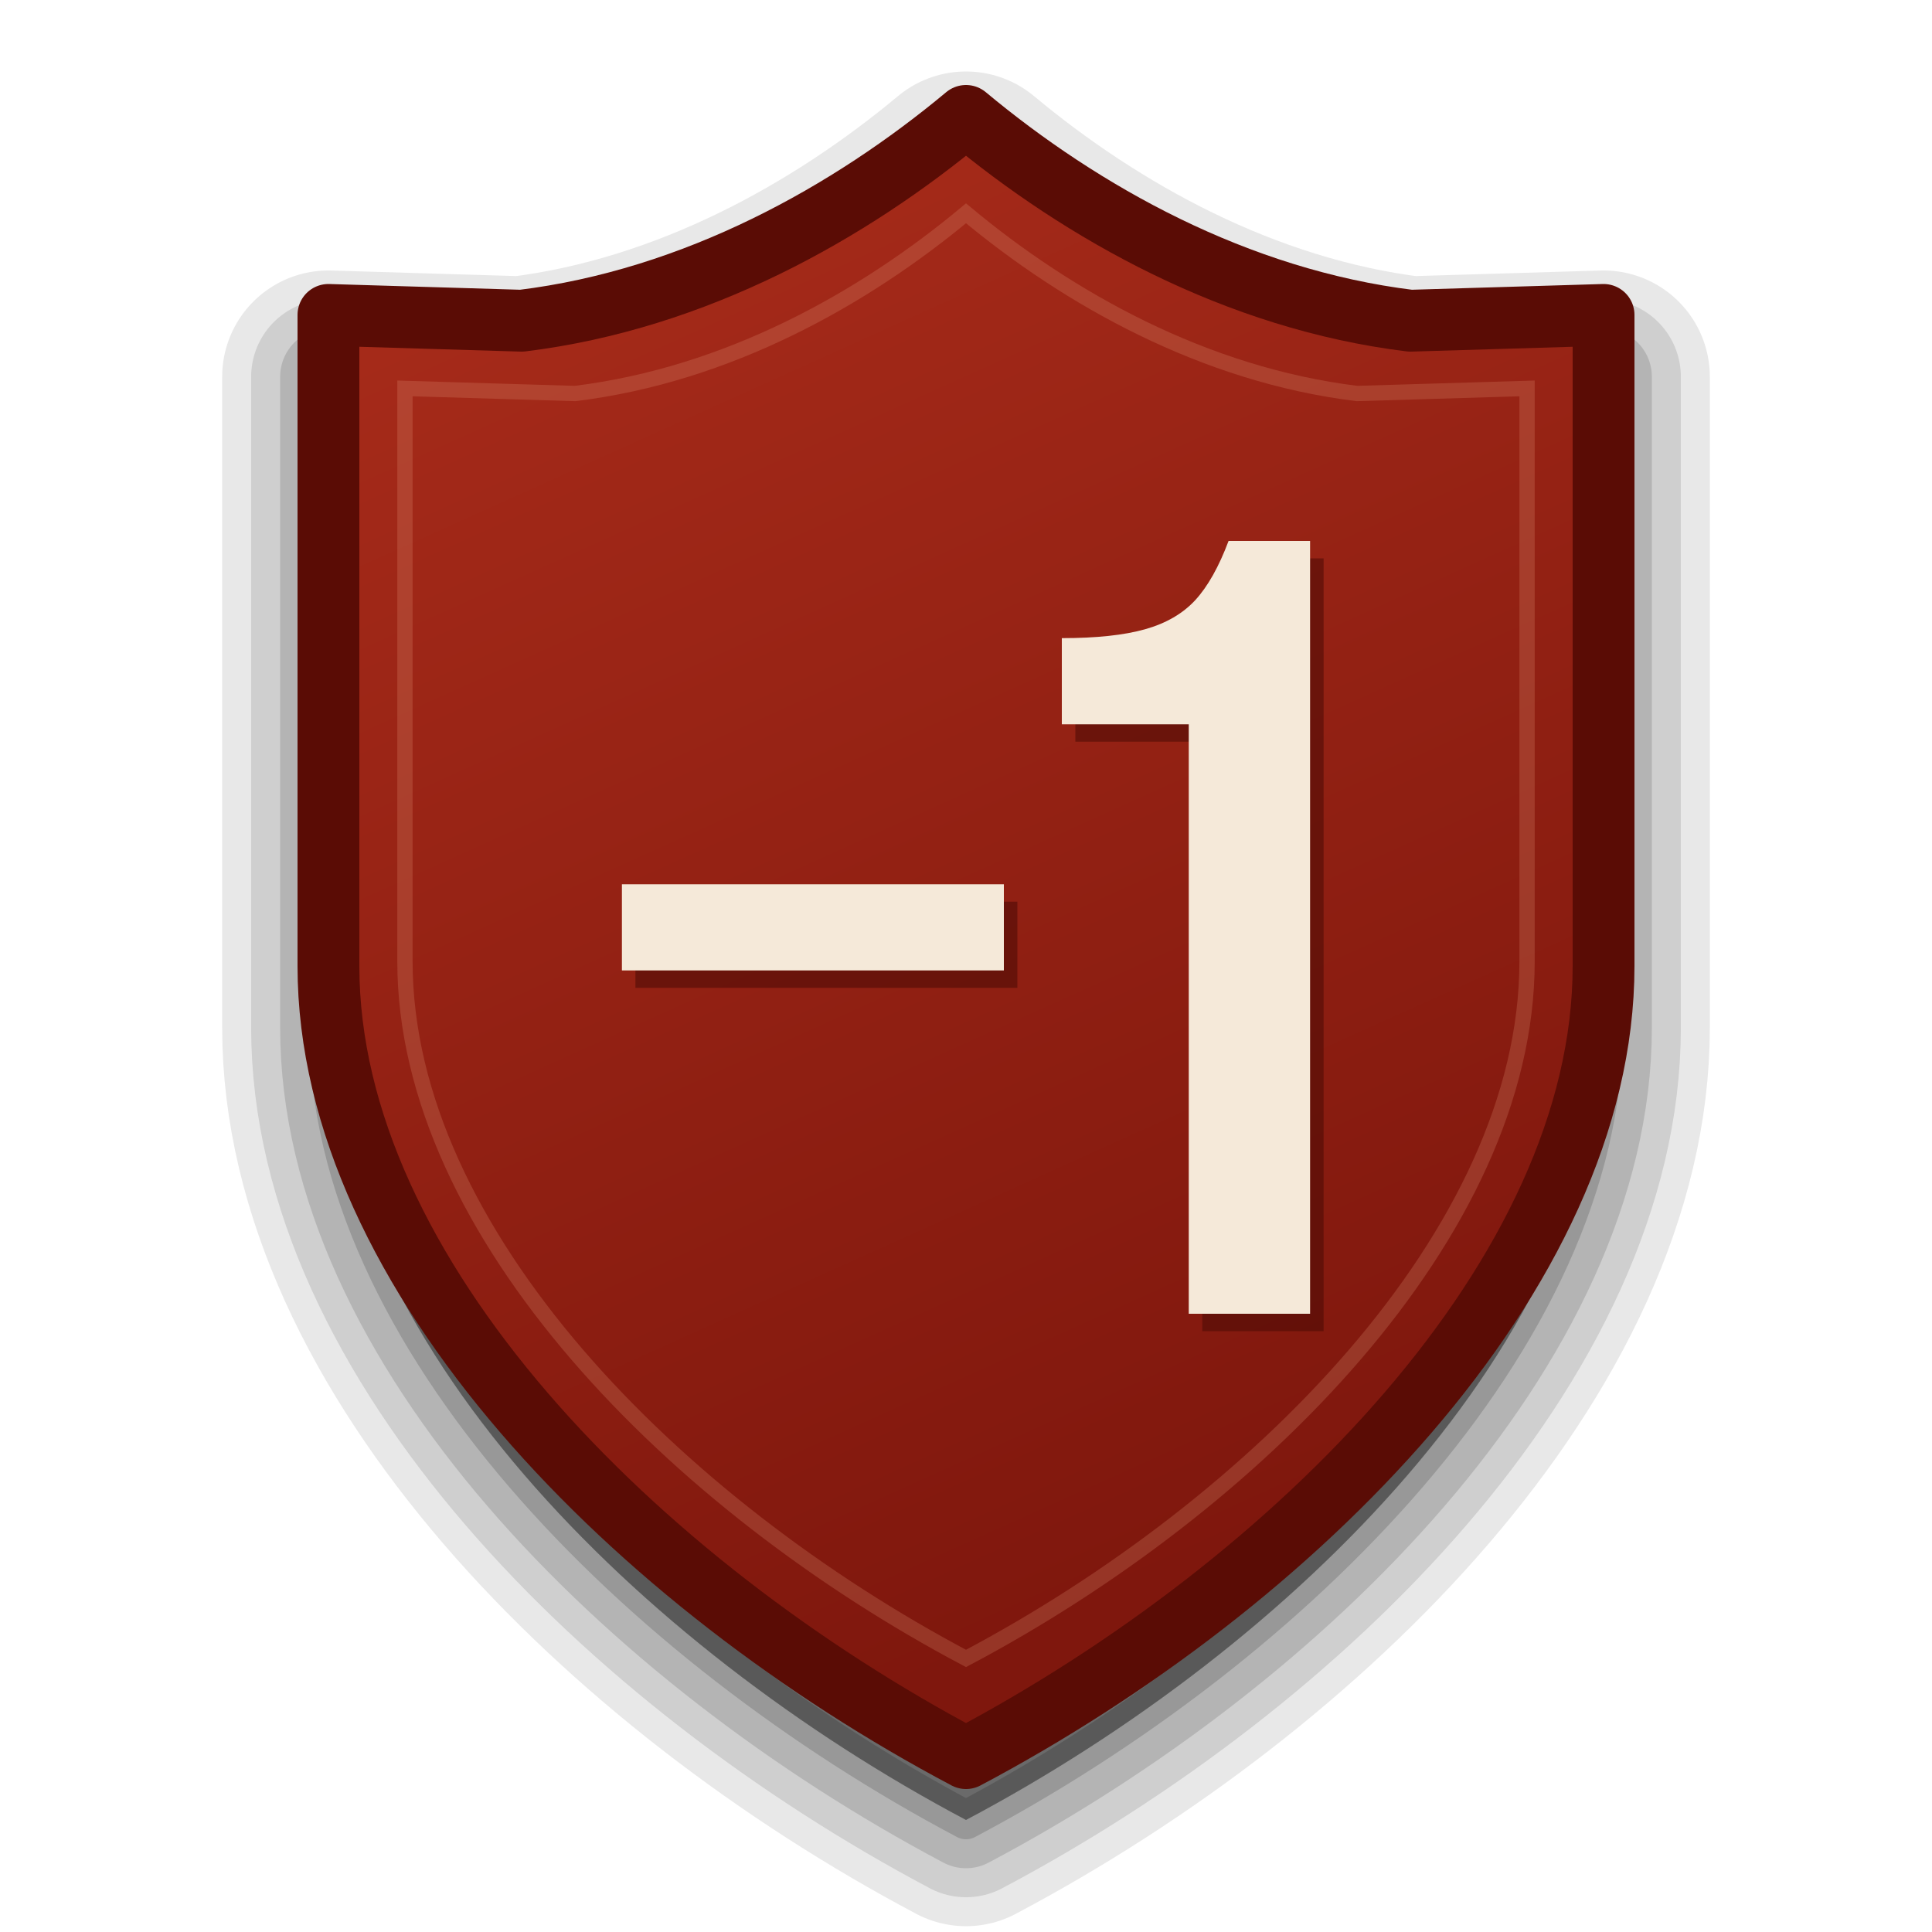
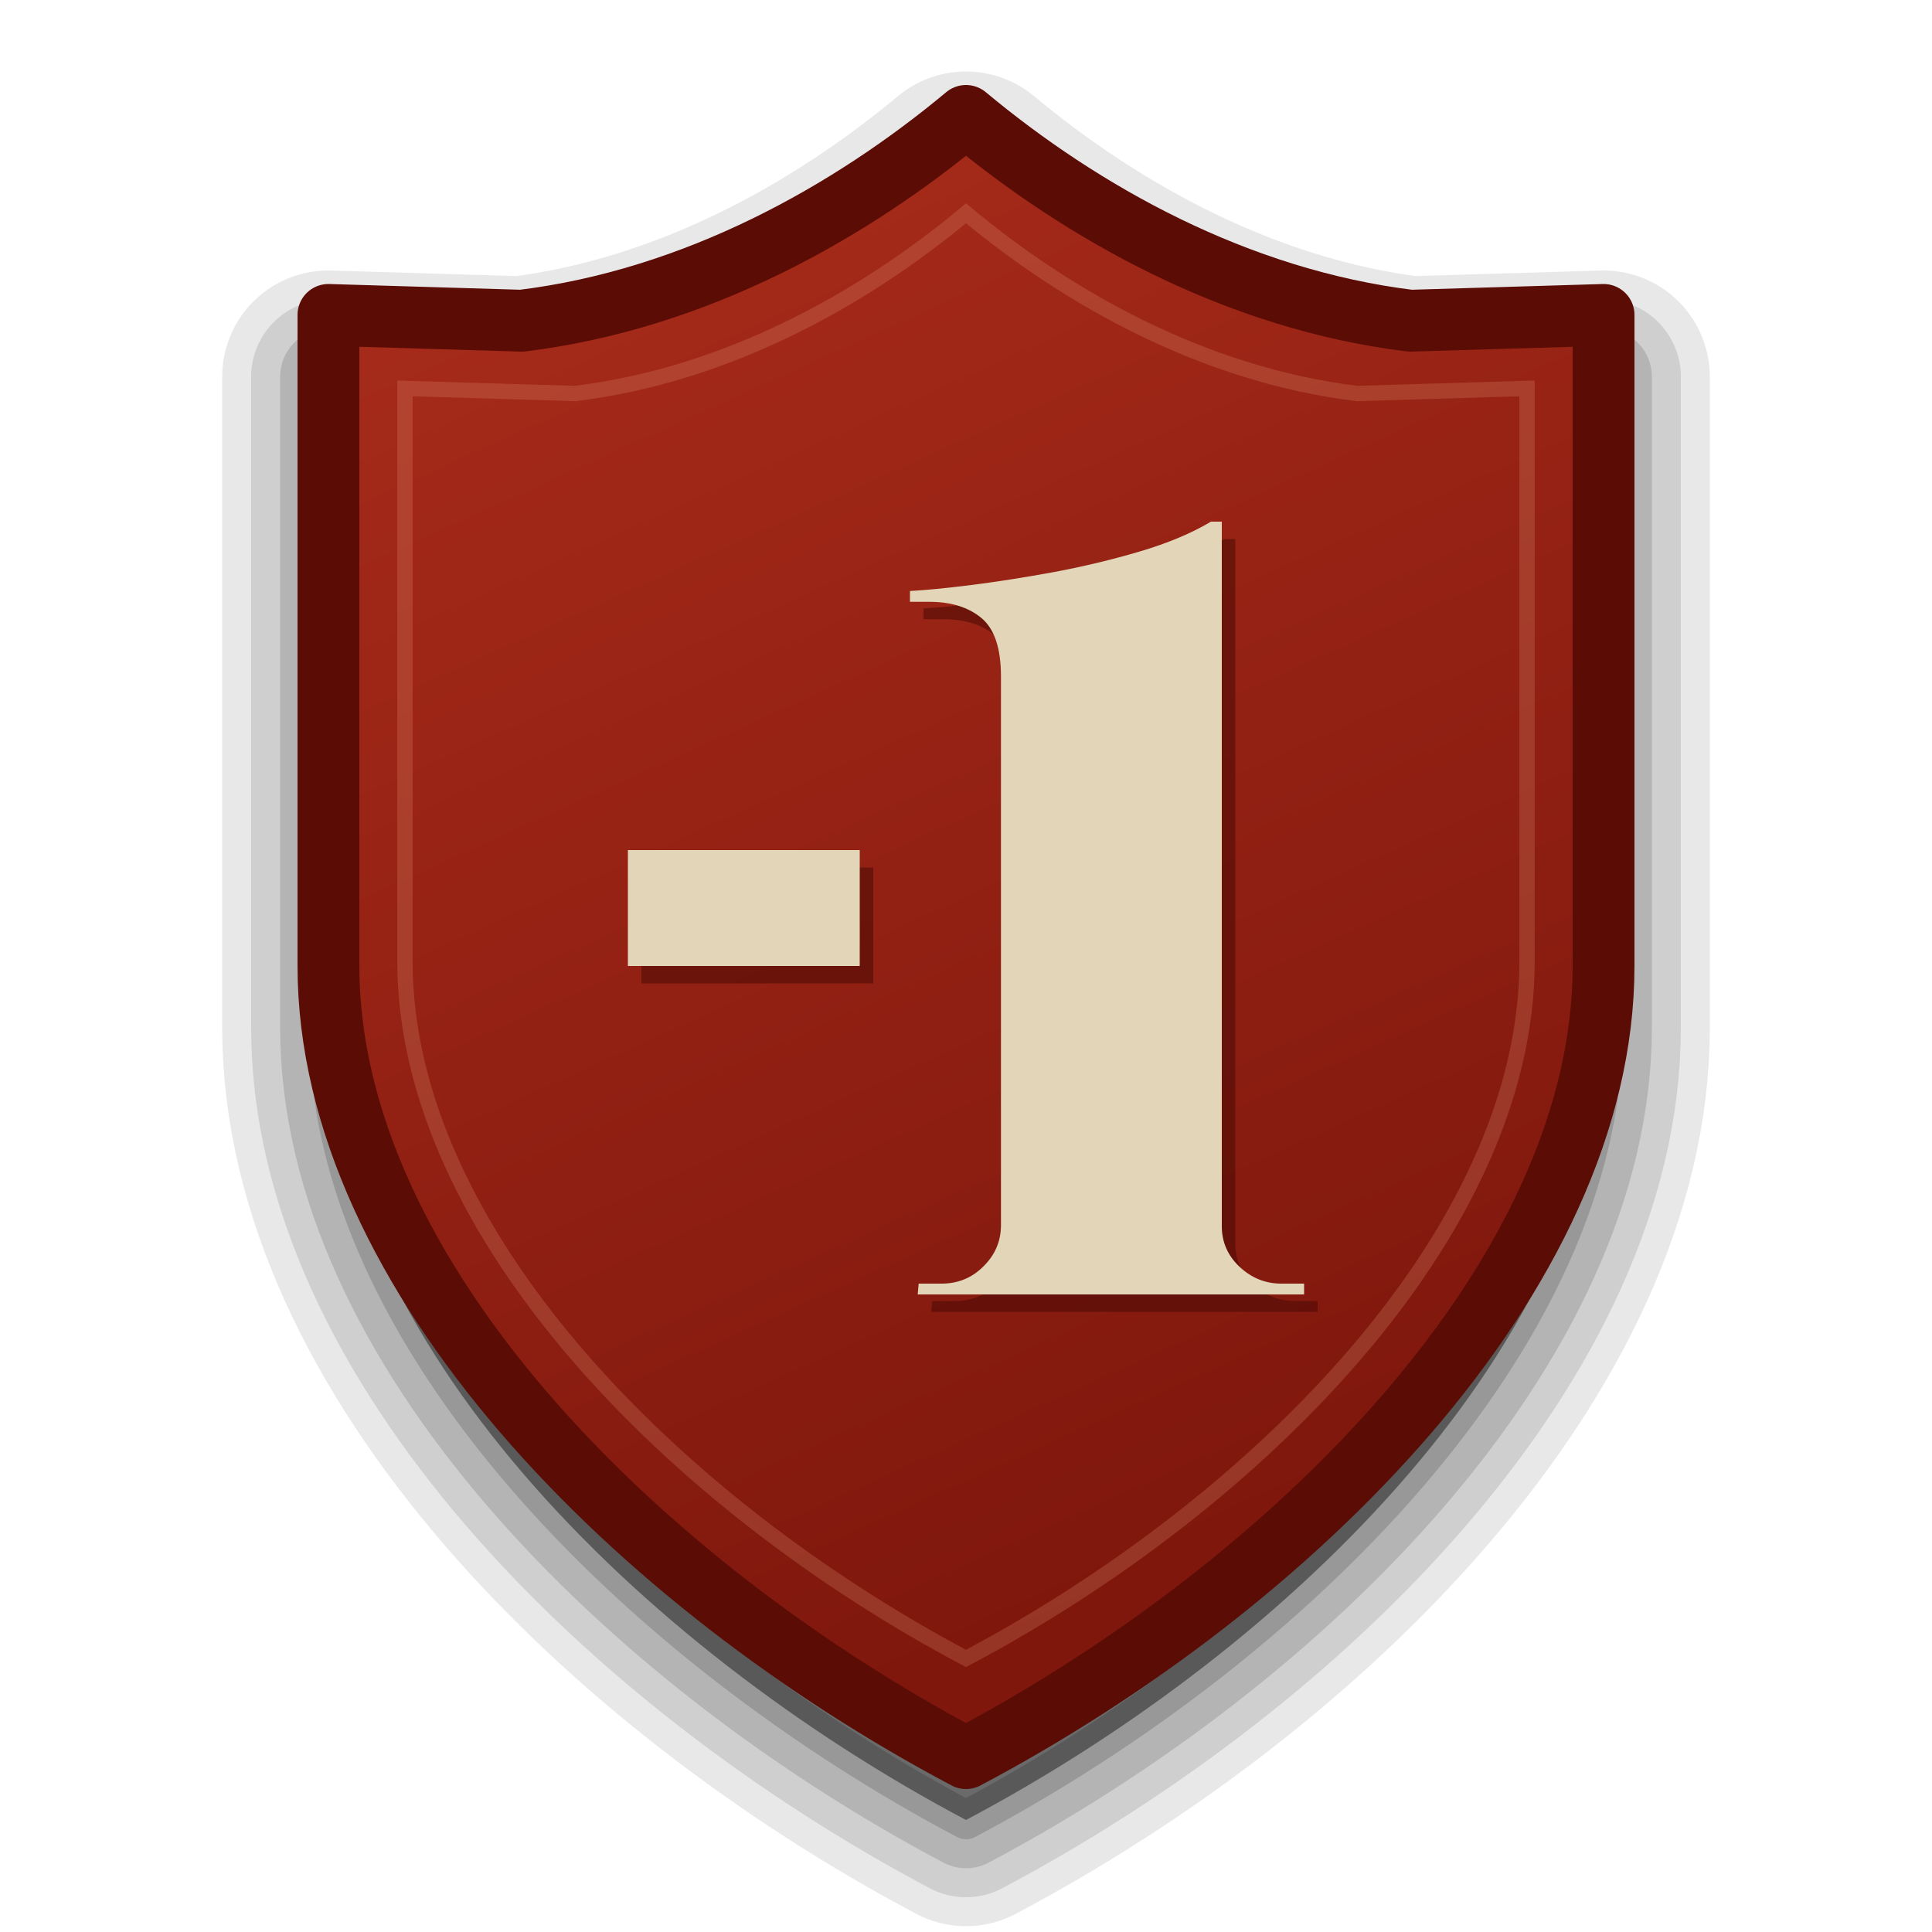
<svg xmlns="http://www.w3.org/2000/svg" viewBox="0 0 100 100">
  <defs>
    <linearGradient id="minus1-fill" x1="0" y1="0" x2=".35" y2="1">
      <stop offset="0" stop-color="#ab2d1b" />
      <stop offset="1" stop-color="#7f170d" />
    </linearGradient>
  </defs>
  <path d="M50 6C44 11 36 15.5 27 16.6L17 16.3L17 50C17 66 33 82 50 91C67 82 83 66 83 50L83 16.3L73 16.6C64 15.5 56 11 50 6Z" fill="#000" fill-opacity="0.09" stroke="#000" stroke-opacity="0.09" stroke-width="11" stroke-linejoin="round" transform="translate(0 3.2)" />
  <path d="M50 6C44 11 36 15.5 27 16.6L17 16.3L17 50C17 66 33 82 50 91C67 82 83 66 83 50L83 16.3L73 16.6C64 15.5 56 11 50 6Z" fill="#000" fill-opacity="0.11" stroke="#000" stroke-opacity="0.11" stroke-width="8" stroke-linejoin="round" transform="translate(0 3.2)" />
  <path d="M50 6C44 11 36 15.5 27 16.6L17 16.3L17 50C17 66 33 82 50 91C67 82 83 66 83 50L83 16.3L73 16.6C64 15.5 56 11 50 6Z" fill="#000" fill-opacity="0.13" stroke="#000" stroke-opacity="0.13" stroke-width="5" stroke-linejoin="round" transform="translate(0 3.2)" />
  <path d="M50 6C44 11 36 15.5 27 16.6L17 16.3L17 50C17 66 33 82 50 91C67 82 83 66 83 50L83 16.3L73 16.6C64 15.5 56 11 50 6Z" fill="#000" fill-opacity="0.16" stroke="#000" stroke-opacity="0.16" stroke-width="2" stroke-linejoin="round" transform="translate(0 3.2)" />
  <path d="M50 6C44 11 36 15.5 27 16.6L17 16.3L17 50C17 66 33 82 50 91C67 82 83 66 83 50L83 16.3L73 16.6C64 15.5 56 11 50 6Z" fill="url(#minus1-fill)" stroke="#5a0c05" stroke-width="3.2" stroke-linejoin="round" />
  <path d="M50 6C44 11 36 15.5 27 16.6L17 16.3L17 50C17 66 33 82 50 91C67 82 83 66 83 50L83 16.3L73 16.6C64 15.5 56 11 50 6Z" fill="none" stroke="#e9a27f" stroke-opacity=".22" stroke-width=".9" transform="translate(50 48) scale(.88) translate(-50 -48)" />
-   <path d="M32.19 45.77H51.96V50.23H32.19ZM61.53 37.49H54.96V33.03Q57.64 33.03 59.27 32.57Q60.9 32.11 61.87 31.06Q62.84 30 63.59 28H67.81V68H61.53Z" fill="#4a0a04" fill-opacity=".55" transform="translate(.7 .9)" />
-   <path d="M32.19 45.77H51.96V50.23H32.19ZM61.53 37.49H54.96V33.03Q57.64 33.03 59.27 32.57Q60.9 32.11 61.87 31.06Q62.84 30 63.59 28H67.81V68H61.53Z" fill="#f5e9d9" />
+   <path d="M32.50 44.00h12v6h-12ZM67.5 67V66.44H66.32Q65.09 66.44 64.16 65.57Q63.24 64.7 63.24 63.47V27H62.68Q61.17 27.9 59.01 28.54Q56.85 29.18 54.55 29.61Q52.26 30.03 50.27 30.28Q48.28 30.53 47.1 30.59V31.15H48.11Q49.79 31.15 50.8 31.99Q51.81 32.83 51.81 35.01V63.41Q51.81 64.65 50.91 65.54Q50.02 66.44 48.73 66.44H47.55L47.5 67Z" fill="#4a0a04" fill-opacity=".55" transform="translate(.7 .9)" />
+   <path d="M32.50 44.00h12v6h-12ZM67.5 67V66.44H66.32Q65.09 66.44 64.16 65.57Q63.24 64.7 63.24 63.47V27H62.68Q61.17 27.9 59.01 28.54Q56.85 29.18 54.55 29.61Q52.26 30.03 50.27 30.28Q48.28 30.53 47.1 30.59V31.15H48.11Q49.79 31.15 50.8 31.99Q51.81 32.83 51.81 35.01V63.41Q51.81 64.65 50.91 65.54Q50.02 66.44 48.73 66.44H47.55L47.5 67Z" fill="#e2d5b8" />
</svg>
